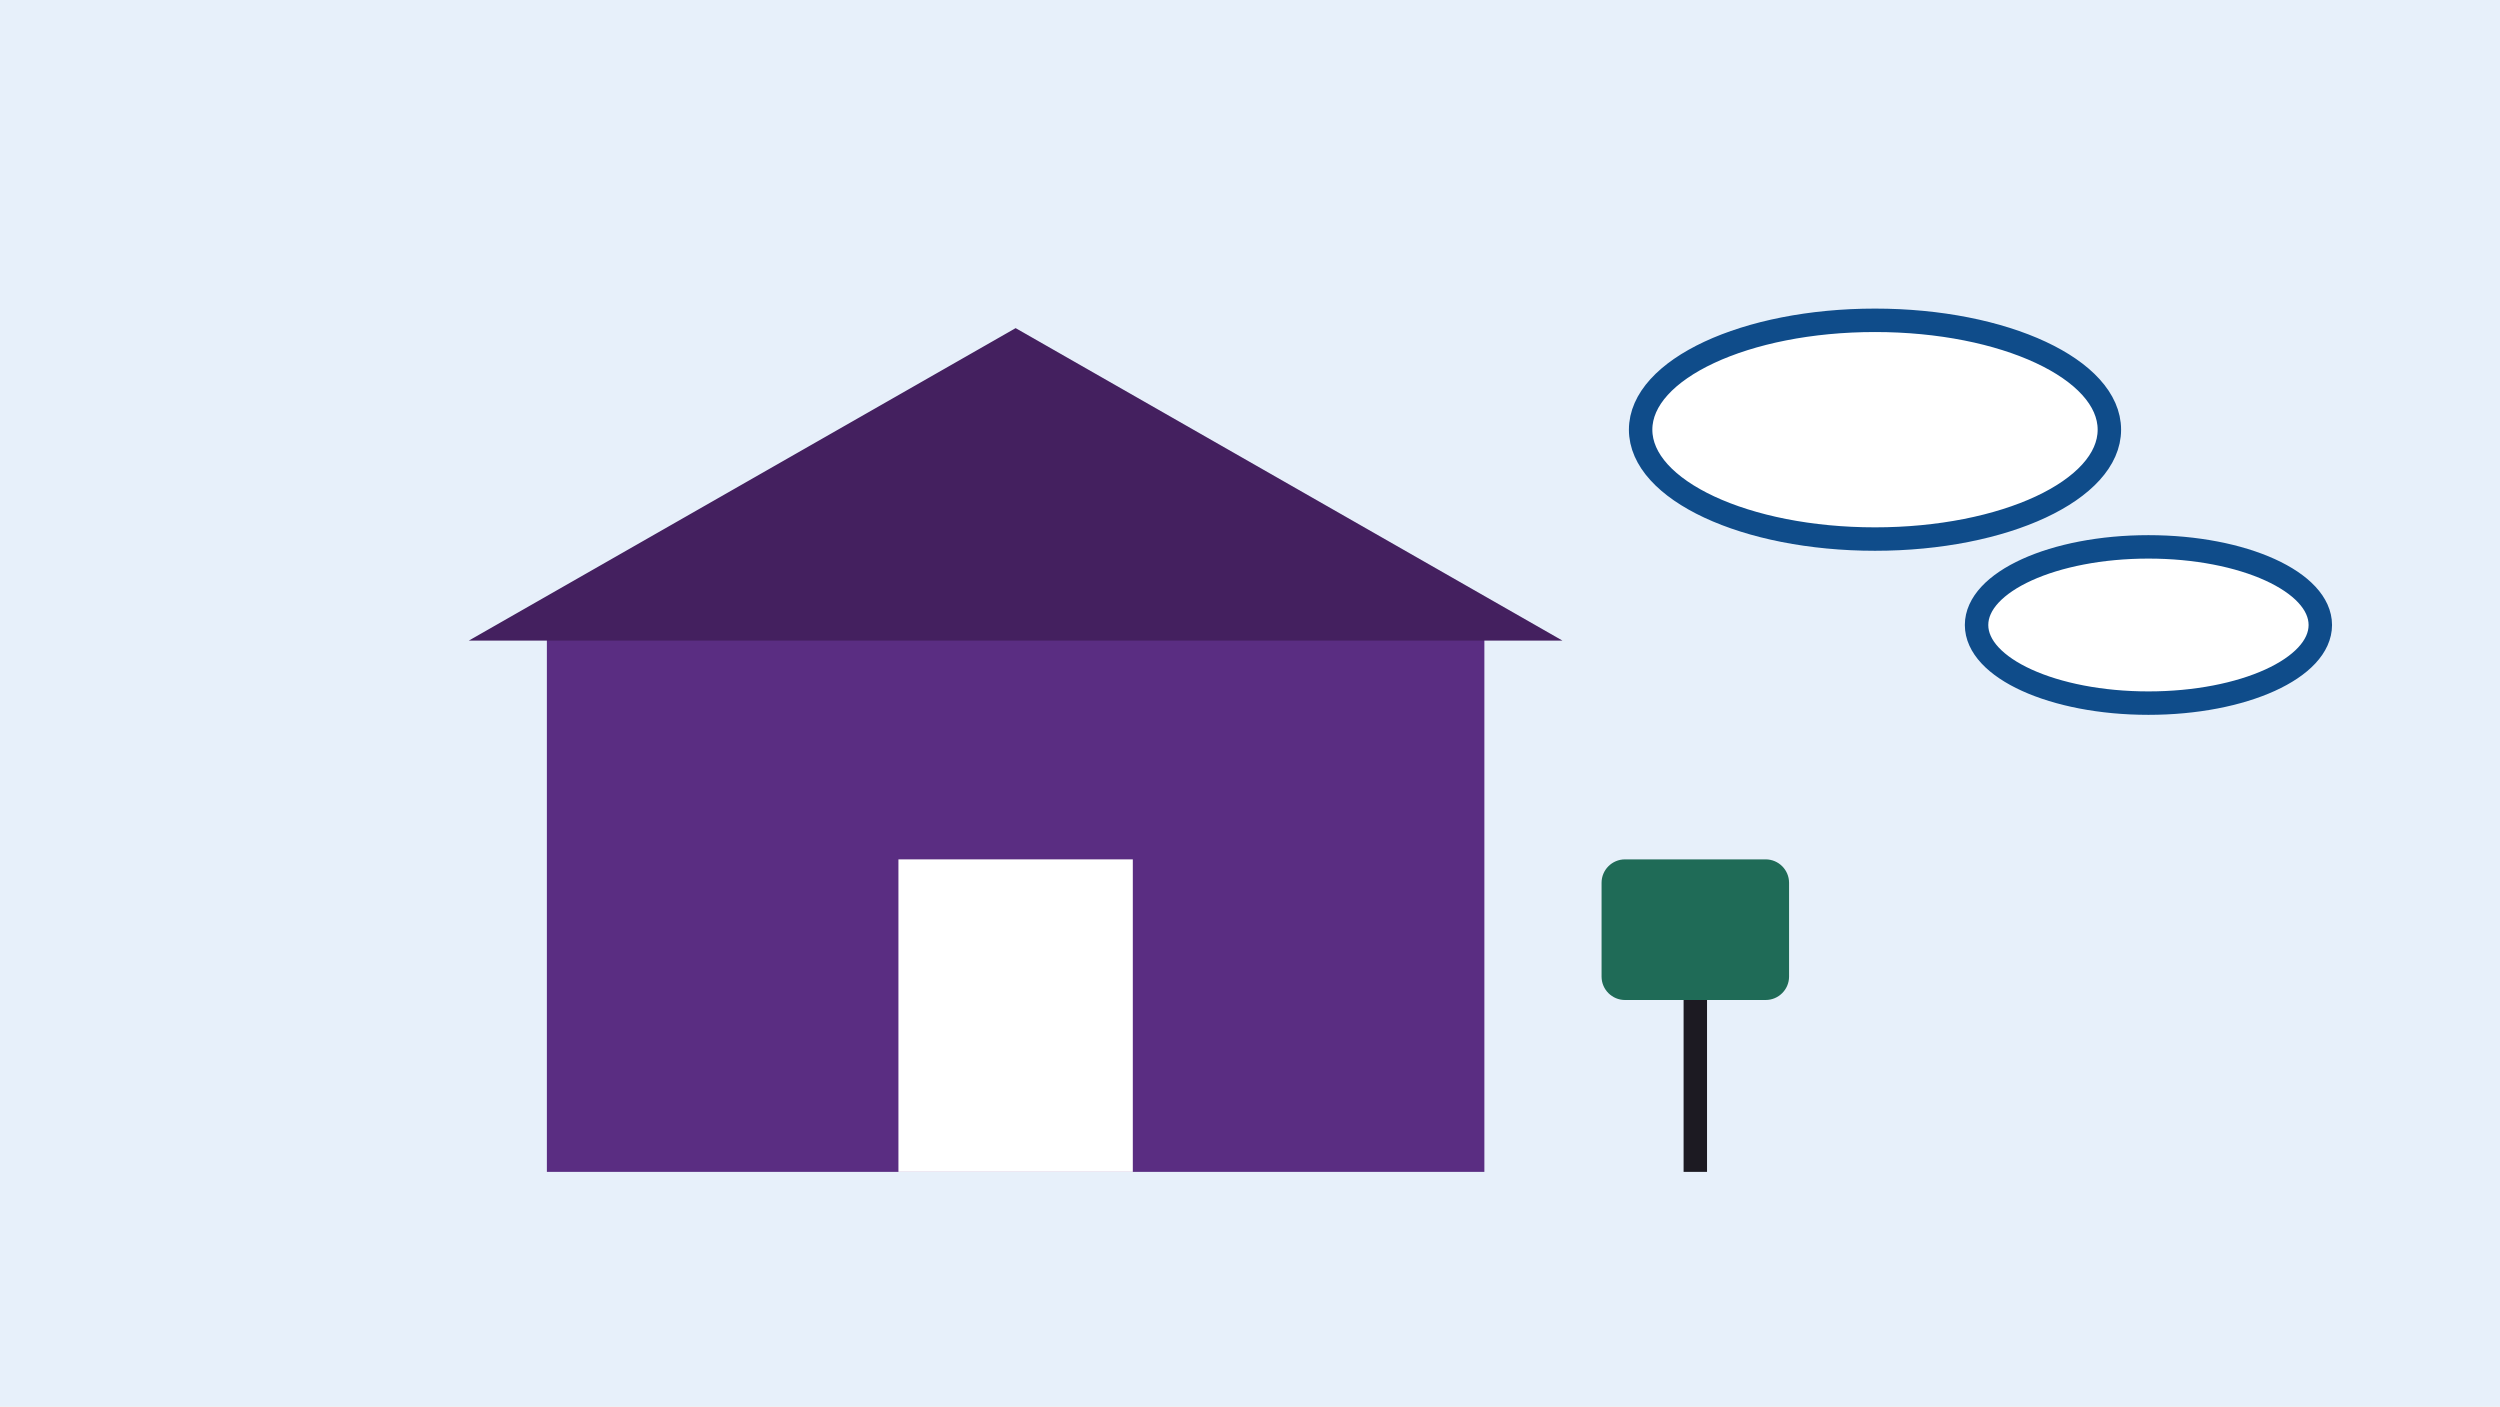
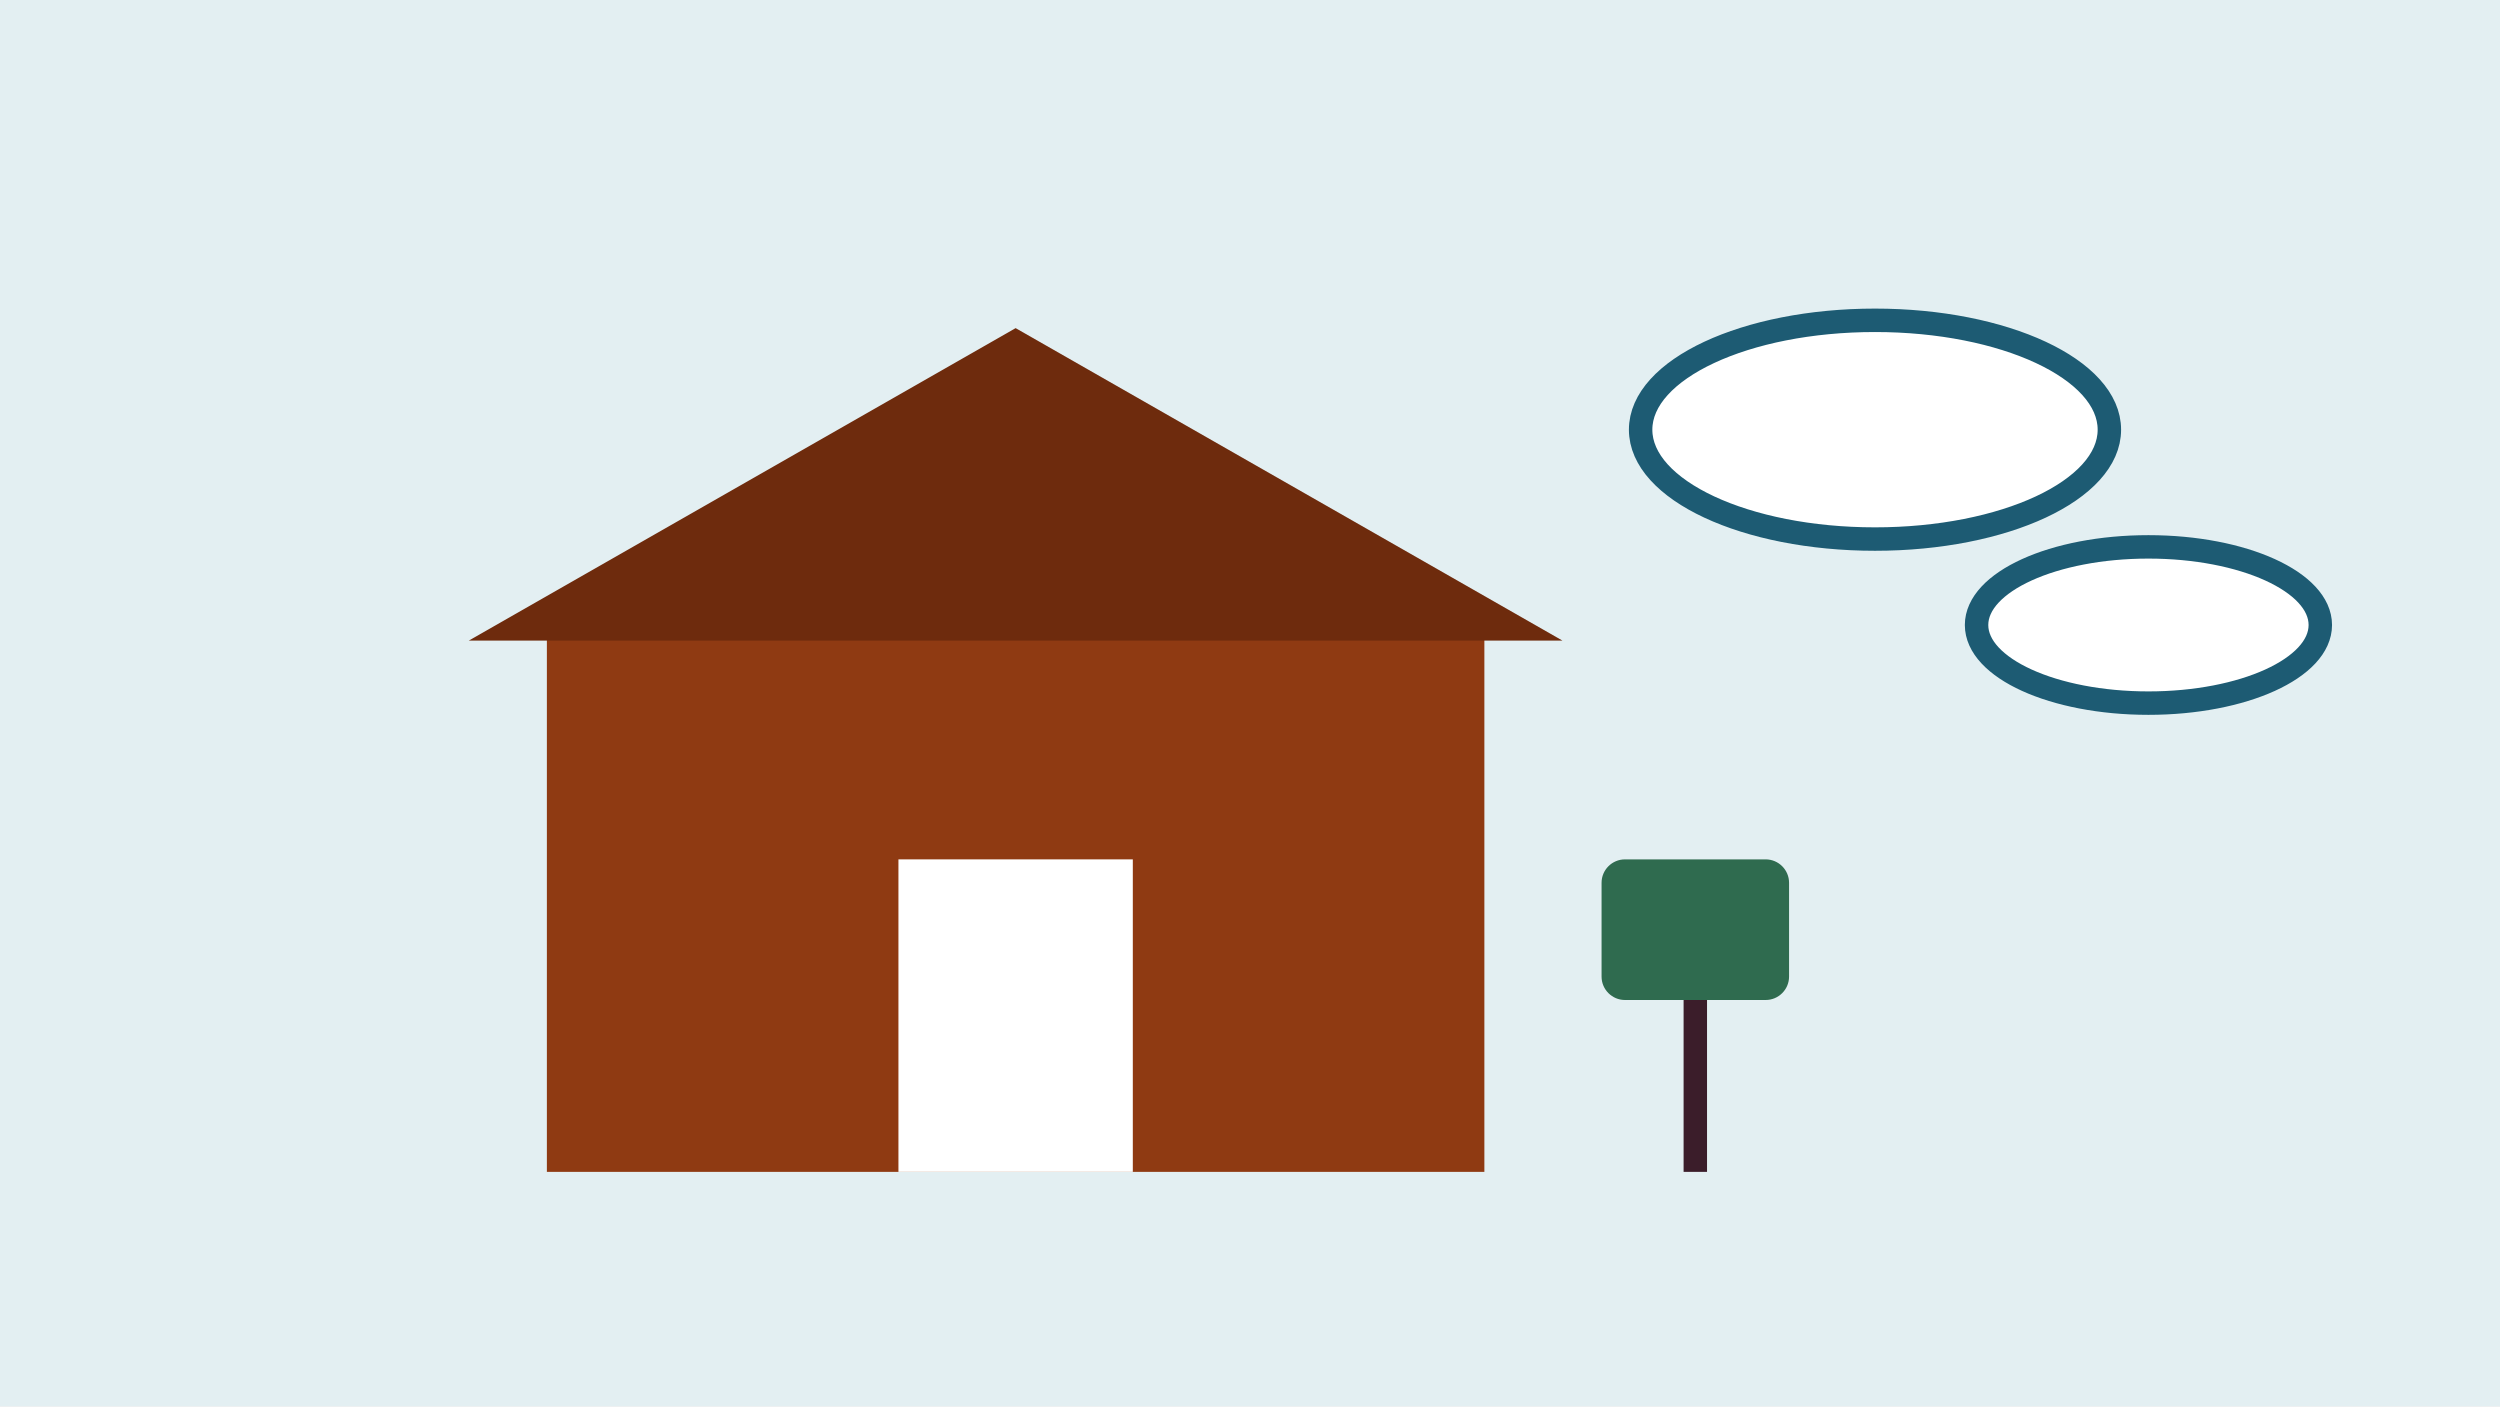
<svg xmlns="http://www.w3.org/2000/svg" viewBox="0 0 320 180" width="320" height="180">
-   <rect width="320" height="180" fill="#e7f0fa" />
-   <rect x="70" y="80" width="120" height="70" fill="#5a2d82" />
-   <path d="M60 82 l70 -40 l70 40z" fill="#44205f" />
+   <rect width="320" height="180" fill="#e3eff2" />
+   <rect x="70" y="80" width="120" height="70" fill="#8f3a12" />
+   <path d="M60 82 l70 -40 l70 40z" fill="#6e2b0d" />
  <rect x="115" y="110" width="30" height="40" fill="#fff" />
-   <rect x="205" y="110" width="24" height="18" rx="3" fill="#1f6b57" />
-   <line x1="217" y1="128" x2="217" y2="150" stroke="#1c1a22" stroke-width="3" />
-   <g fill="#fff" stroke="#0f4c8a" stroke-width="3">
+   <rect x="205" y="110" width="24" height="18" rx="3" fill="#2f6b4f" />
+   <line x1="217" y1="128" x2="217" y2="150" stroke="#3b1d2a" stroke-width="3" />
+   <g fill="#fff" stroke="#1d5b73" stroke-width="3">
    <ellipse cx="240" cy="55" rx="30" ry="14" />
    <ellipse cx="275" cy="80" rx="22" ry="10" />
  </g>
</svg>
